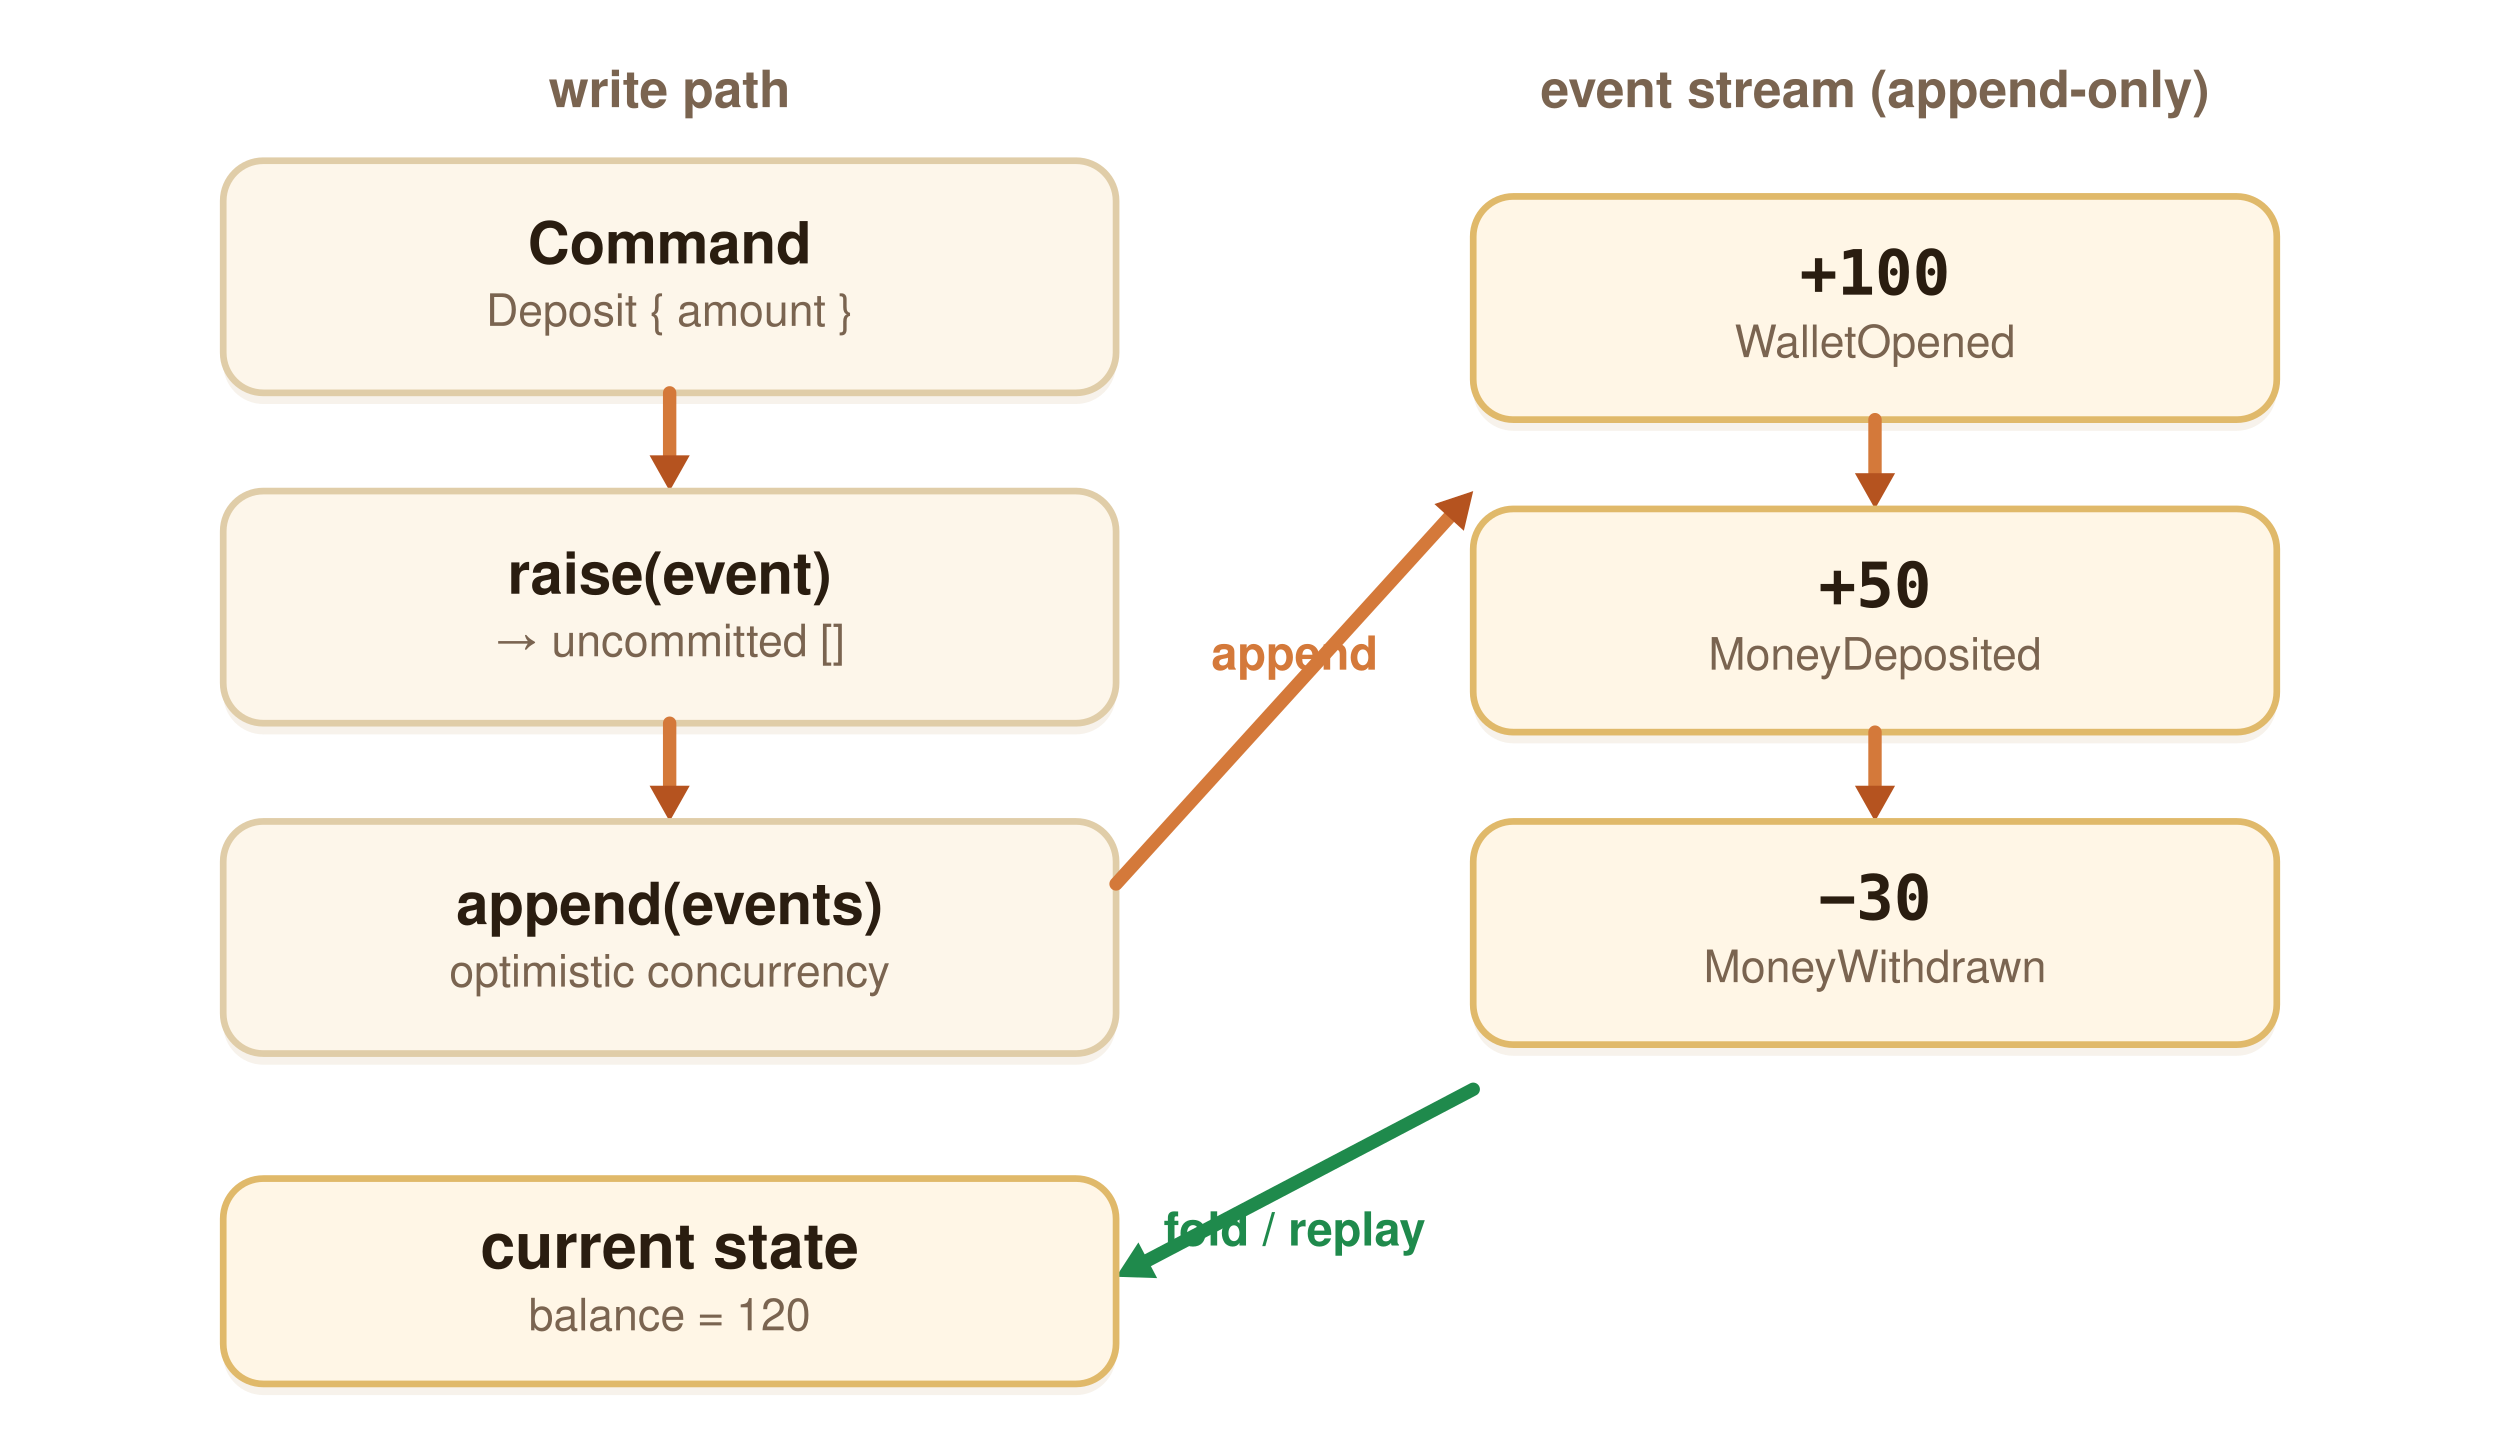
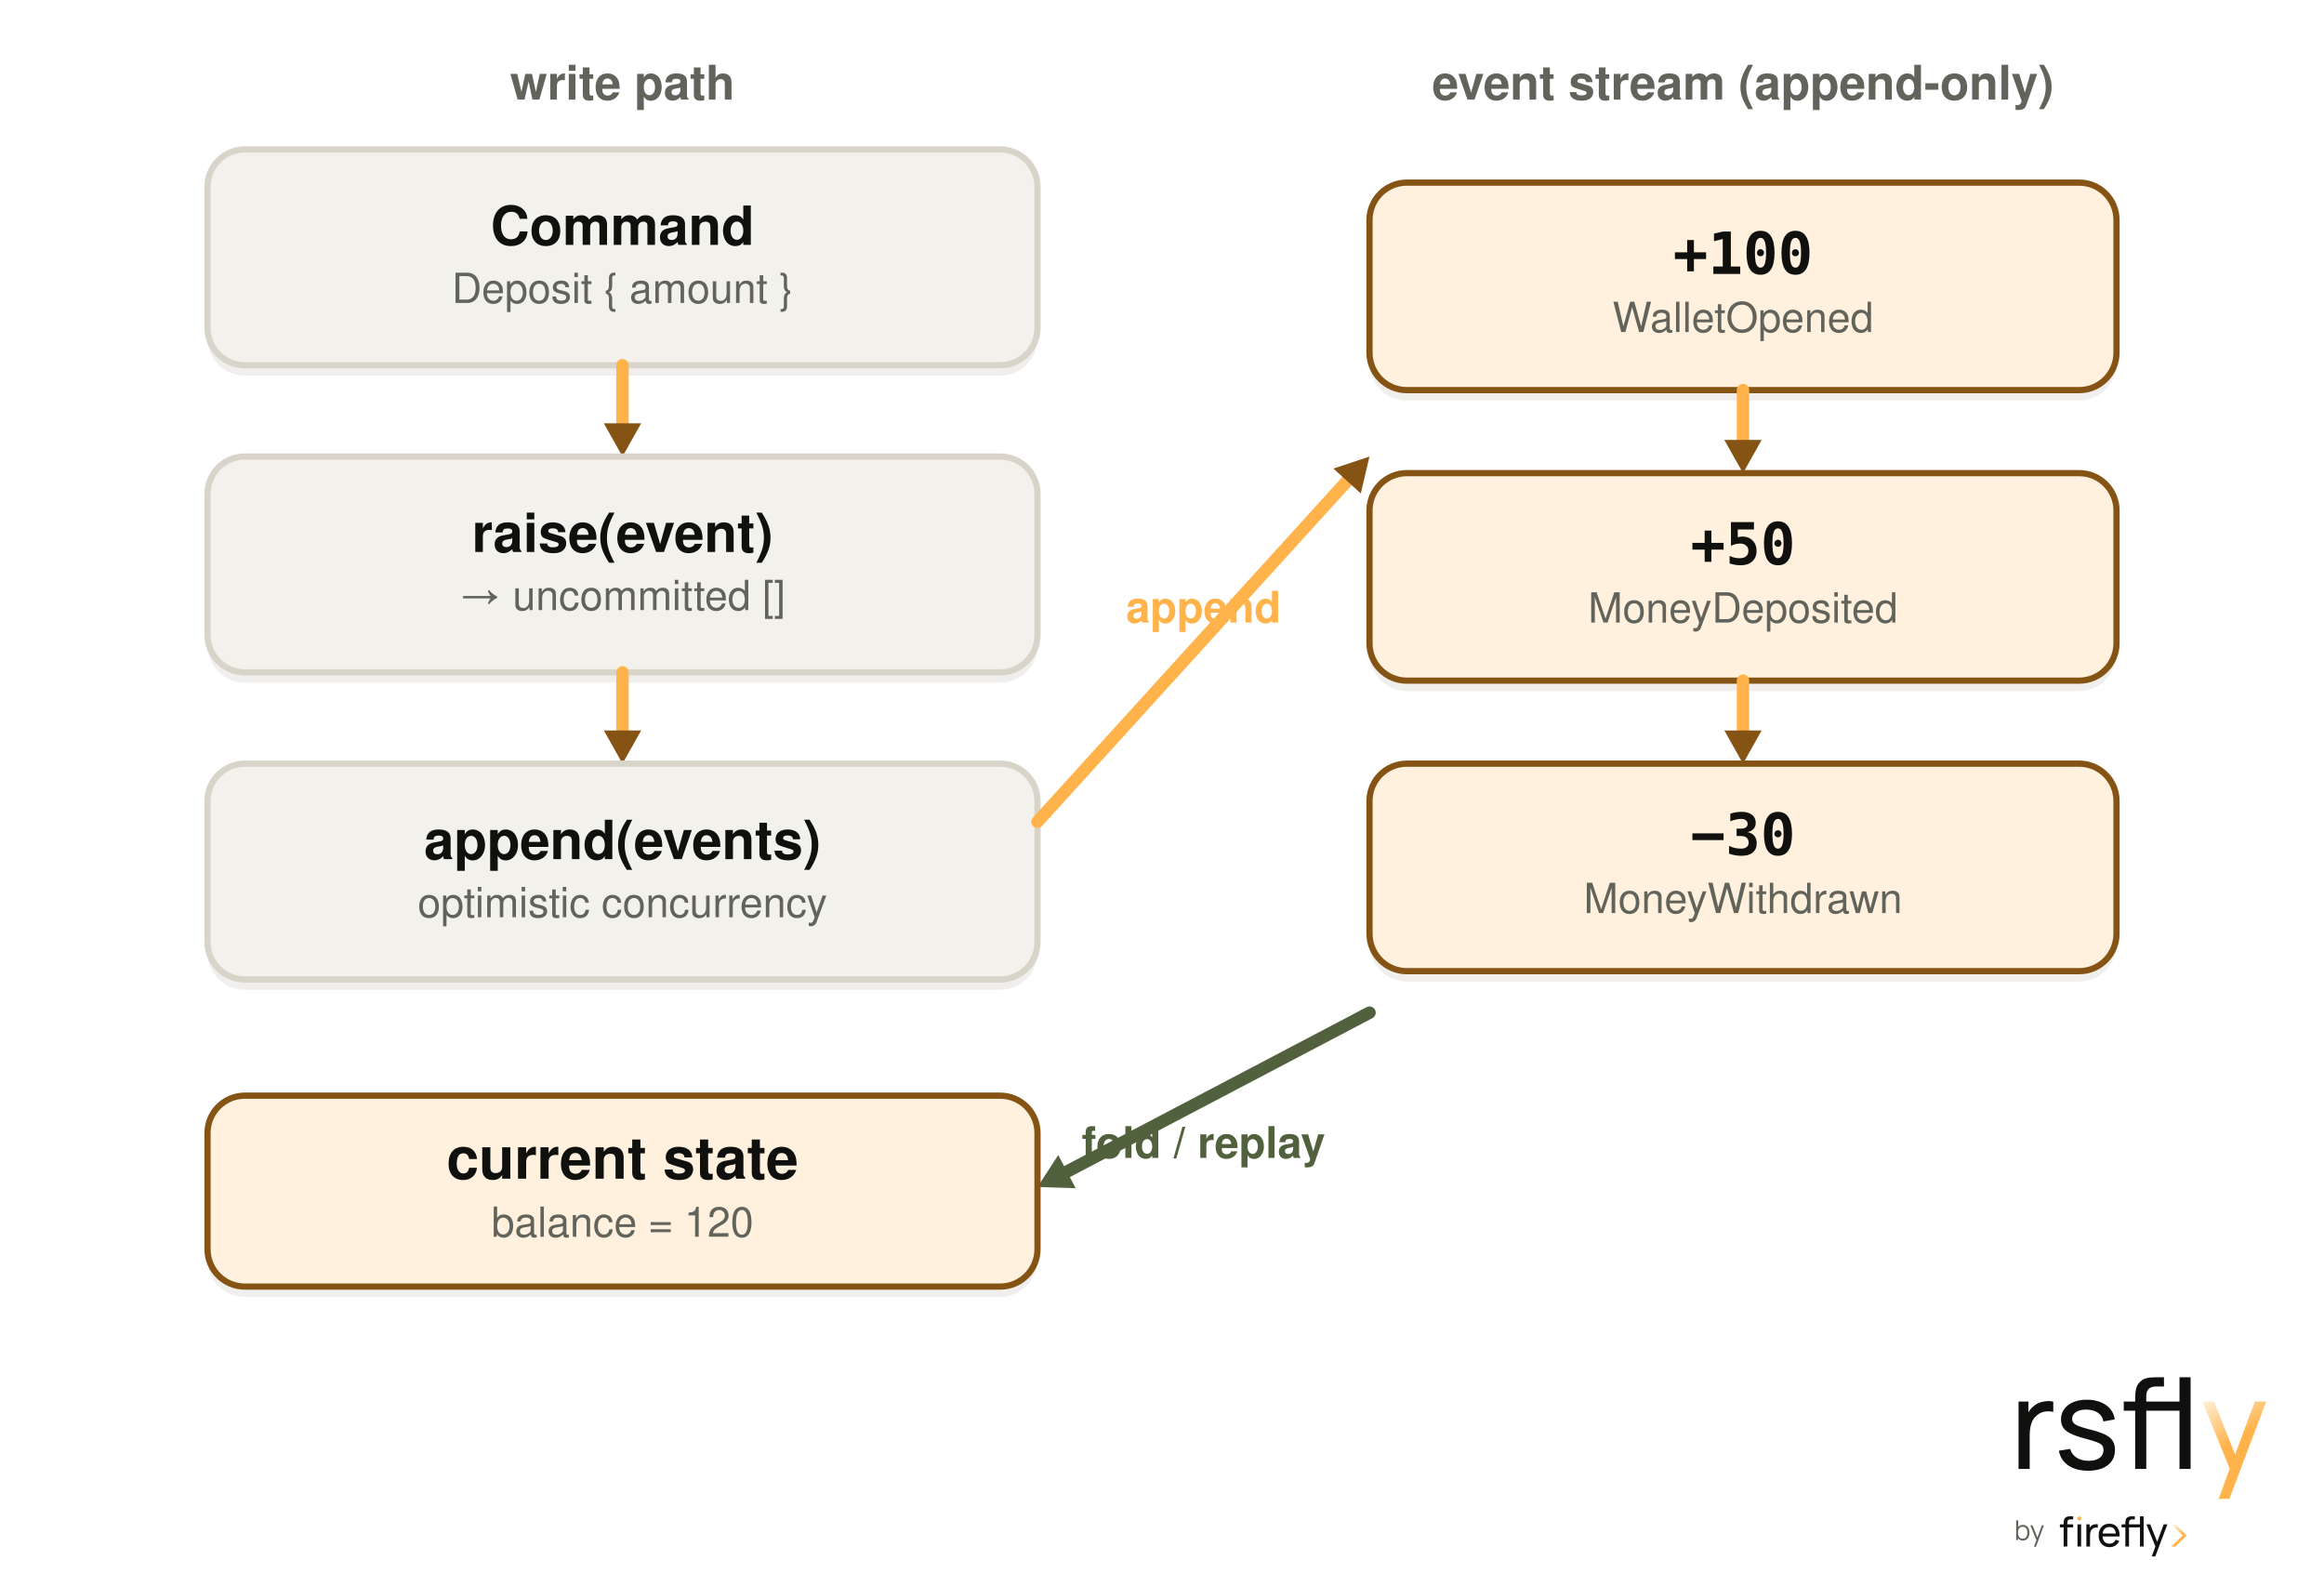
- <svg xmlns="http://www.w3.org/2000/svg" viewBox="0 0 560 322" role="img" aria-label="Event sourcing: a command raises an event onto the aggregate, EventStore append persists the events to an append-only stream under optimistic concurrency, and a later load folds the stream back into the current state" font-family="Avenir Next,Avenir,Helvetica Neue,Helvetica,Arial,sans-serif">
-   <text x="150.0" y="24.0" text-anchor="middle" font-size="11.5" font-weight="700" fill="#7a6450" font-family="Avenir Next,Avenir,Helvetica Neue,Helvetica,Arial,sans-serif">write path</text>
-   <rect x="50.0" y="38.5" width="200.0" height="52.0" rx="9" fill="#d9c4a3" opacity="0.22" />
-   <rect x="50.0" y="36.0" width="200.0" height="52.0" rx="9" fill="#fdf6ea" stroke="#e0cda8" stroke-width="1.5" />
-   <text x="150.0" y="59.0" text-anchor="middle" font-size="13.0" font-weight="700" fill="#2a1d10" font-family="Avenir Next,Avenir,Helvetica Neue,Helvetica,Arial,sans-serif">Command</text>
-   <text x="150.0" y="73.0" text-anchor="middle" font-size="10.0" fill="#7a6450" font-family="Avenir Next,Avenir,Helvetica Neue,Helvetica,Arial,sans-serif">Deposit { amount }</text>
-   <line x1="150.0" y1="88.0" x2="150.0" y2="102.0" stroke="#d4793a" stroke-width="3.0" stroke-linecap="round" />
-   <polygon points="150.0,110.0 145.5,102.0 154.5,102.0" fill="#b5531f" />
-   <rect x="50.0" y="112.5" width="200.0" height="52.0" rx="9" fill="#d9c4a3" opacity="0.22" />
-   <rect x="50.0" y="110.0" width="200.0" height="52.0" rx="9" fill="#fdf6ea" stroke="#e0cda8" stroke-width="1.5" />
-   <text x="150.0" y="133.0" text-anchor="middle" font-size="13.0" font-weight="700" fill="#2a1d10" font-family="Avenir Next,Avenir,Helvetica Neue,Helvetica,Arial,sans-serif">raise(event)</text>
-   <text x="150.0" y="147.0" text-anchor="middle" font-size="10.0" fill="#7a6450" font-family="Avenir Next,Avenir,Helvetica Neue,Helvetica,Arial,sans-serif">→ uncommitted []</text>
-   <line x1="150.0" y1="162.0" x2="150.0" y2="176.0" stroke="#d4793a" stroke-width="3.0" stroke-linecap="round" />
-   <polygon points="150.0,184.0 145.5,176.0 154.5,176.0" fill="#b5531f" />
-   <rect x="50.0" y="186.5" width="200.0" height="52.0" rx="9" fill="#d9c4a3" opacity="0.22" />
-   <rect x="50.0" y="184.0" width="200.0" height="52.0" rx="9" fill="#fdf6ea" stroke="#e0cda8" stroke-width="1.5" />
-   <text x="150.0" y="207.0" text-anchor="middle" font-size="13.0" font-weight="700" fill="#2a1d10" font-family="Avenir Next,Avenir,Helvetica Neue,Helvetica,Arial,sans-serif">append(events)</text>
-   <text x="150.0" y="221.0" text-anchor="middle" font-size="10.0" fill="#7a6450" font-family="Avenir Next,Avenir,Helvetica Neue,Helvetica,Arial,sans-serif">optimistic concurrency</text>
-   <text x="420.0" y="24.0" text-anchor="middle" font-size="11.5" font-weight="700" fill="#7a6450" font-family="Avenir Next,Avenir,Helvetica Neue,Helvetica,Arial,sans-serif">event stream (append-only)</text>
-   <rect x="330.0" y="46.5" width="180.0" height="50.0" rx="9" fill="#d9c4a3" opacity="0.22" />
-   <rect x="330.0" y="44.0" width="180.0" height="50.0" rx="9" fill="#fff6e6" stroke="#e0b96a" stroke-width="1.5" />
-   <text x="420.0" y="66.0" text-anchor="middle" font-size="14" font-weight="700" fill="#2a1d10" font-family="SF Mono,JetBrains Mono,Menlo,Consolas,monospace">+100</text>
-   <text x="420.0" y="80.0" text-anchor="middle" font-size="10.0" fill="#7a6450" font-family="Avenir Next,Avenir,Helvetica Neue,Helvetica,Arial,sans-serif">WalletOpened</text>
-   <line x1="420.0" y1="94.0" x2="420.0" y2="106.0" stroke="#d4793a" stroke-width="3.0" stroke-linecap="round" />
-   <polygon points="420.0,114.0 415.5,106.0 424.5,106.0" fill="#b5531f" />
-   <rect x="330.0" y="116.5" width="180.0" height="50.0" rx="9" fill="#d9c4a3" opacity="0.22" />
-   <rect x="330.0" y="114.0" width="180.0" height="50.0" rx="9" fill="#fff6e6" stroke="#e0b96a" stroke-width="1.5" />
-   <text x="420.0" y="136.0" text-anchor="middle" font-size="14" font-weight="700" fill="#2a1d10" font-family="SF Mono,JetBrains Mono,Menlo,Consolas,monospace">+50</text>
-   <text x="420.0" y="150.0" text-anchor="middle" font-size="10.0" fill="#7a6450" font-family="Avenir Next,Avenir,Helvetica Neue,Helvetica,Arial,sans-serif">MoneyDeposited</text>
-   <line x1="420.0" y1="164.0" x2="420.0" y2="176.0" stroke="#d4793a" stroke-width="3.0" stroke-linecap="round" />
-   <polygon points="420.0,184.0 415.5,176.0 424.5,176.0" fill="#b5531f" />
-   <rect x="330.0" y="186.5" width="180.0" height="50.0" rx="9" fill="#d9c4a3" opacity="0.22" />
-   <rect x="330.0" y="184.0" width="180.0" height="50.0" rx="9" fill="#fff6e6" stroke="#e0b96a" stroke-width="1.5" />
-   <text x="420.0" y="206.0" text-anchor="middle" font-size="14" font-weight="700" fill="#2a1d10" font-family="SF Mono,JetBrains Mono,Menlo,Consolas,monospace">−30</text>
-   <text x="420.0" y="220.0" text-anchor="middle" font-size="10.0" fill="#7a6450" font-family="Avenir Next,Avenir,Helvetica Neue,Helvetica,Arial,sans-serif">MoneyWithdrawn</text>
-   <line x1="250.0" y1="198.0" x2="324.6" y2="115.9" stroke="#d4793a" stroke-width="3.0" stroke-linecap="round" />
-   <polygon points="330.0,110.0 327.9,118.9 321.3,112.9" fill="#b5531f" />
-   <text x="290.0" y="150.0" text-anchor="middle" font-size="10.5" font-weight="600" fill="#d4793a" font-family="Avenir Next,Avenir,Helvetica Neue,Helvetica,Arial,sans-serif">append</text>
-   <line x1="330.0" y1="244.0" x2="257.1" y2="282.3" stroke="#1f8a4c" stroke-width="3.0" stroke-linecap="round" />
-   <polygon points="250.0,286.0 255.0,278.3 259.2,286.3" fill="#1f8a4c" />
-   <text x="290.0" y="279.0" text-anchor="middle" font-size="10.5" font-weight="600" fill="#1f8a4c" font-family="Avenir Next,Avenir,Helvetica Neue,Helvetica,Arial,sans-serif">fold / replay</text>
-   <rect x="50.0" y="266.5" width="200.0" height="46.0" rx="9" fill="#d9c4a3" opacity="0.22" />
-   <rect x="50.0" y="264.0" width="200.0" height="46.0" rx="9" fill="#fff6e6" stroke="#e0b96a" stroke-width="1.5" />
-   <text x="150.0" y="284.0" text-anchor="middle" font-size="14" font-weight="700" fill="#2a1d10" font-family="Avenir Next,Avenir,Helvetica Neue,Helvetica,Arial,sans-serif">current state</text>
-   <text x="150.0" y="298.0" text-anchor="middle" font-size="10.0" fill="#7a6450" font-family="Avenir Next,Avenir,Helvetica Neue,Helvetica,Arial,sans-serif">balance = 120</text>
+ <svg xmlns="http://www.w3.org/2000/svg" viewBox="0 0 560 382" role="img" aria-label="Event sourcing: a command raises an event onto the aggregate, EventStore append persists the events to an append-only stream under optimistic concurrency, and a later load folds the stream back into the current state" font-family="Avenir Next,Avenir,Helvetica Neue,Helvetica,Arial,sans-serif">
+   <text x="150.0" y="24.0" text-anchor="middle" font-size="11.5" font-weight="700" fill="#62645b" font-family="Avenir Next,Avenir,Helvetica Neue,Helvetica,Arial,sans-serif">write path</text>
+   <rect x="50.0" y="38.5" width="200.0" height="52.0" rx="9" fill="#bfb8ab" opacity="0.22" />
+   <rect x="50.0" y="36.0" width="200.0" height="52.0" rx="9" fill="#f3f1eb" stroke="#d8d4ca" stroke-width="1.5" />
+   <text x="150.0" y="59.0" text-anchor="middle" font-size="13.0" font-weight="700" fill="#10110f" font-family="Avenir Next,Avenir,Helvetica Neue,Helvetica,Arial,sans-serif">Command</text>
+   <text x="150.0" y="73.0" text-anchor="middle" font-size="10.0" fill="#62645b" font-family="Avenir Next,Avenir,Helvetica Neue,Helvetica,Arial,sans-serif">Deposit { amount }</text>
+   <line x1="150.0" y1="88.0" x2="150.0" y2="102.0" stroke="#ffb34a" stroke-width="3.0" stroke-linecap="round" />
+   <polygon points="150.0,110.0 145.5,102.0 154.5,102.0" fill="#855414" />
+   <rect x="50.0" y="112.5" width="200.0" height="52.0" rx="9" fill="#bfb8ab" opacity="0.22" />
+   <rect x="50.0" y="110.0" width="200.0" height="52.0" rx="9" fill="#f3f1eb" stroke="#d8d4ca" stroke-width="1.5" />
+   <text x="150.0" y="133.0" text-anchor="middle" font-size="13.0" font-weight="700" fill="#10110f" font-family="Avenir Next,Avenir,Helvetica Neue,Helvetica,Arial,sans-serif">raise(event)</text>
+   <text x="150.0" y="147.0" text-anchor="middle" font-size="10.0" fill="#62645b" font-family="Avenir Next,Avenir,Helvetica Neue,Helvetica,Arial,sans-serif">→ uncommitted []</text>
+   <line x1="150.0" y1="162.0" x2="150.0" y2="176.0" stroke="#ffb34a" stroke-width="3.0" stroke-linecap="round" />
+   <polygon points="150.0,184.0 145.5,176.0 154.5,176.0" fill="#855414" />
+   <rect x="50.0" y="186.5" width="200.0" height="52.0" rx="9" fill="#bfb8ab" opacity="0.22" />
+   <rect x="50.0" y="184.0" width="200.0" height="52.0" rx="9" fill="#f3f1eb" stroke="#d8d4ca" stroke-width="1.5" />
+   <text x="150.0" y="207.0" text-anchor="middle" font-size="13.0" font-weight="700" fill="#10110f" font-family="Avenir Next,Avenir,Helvetica Neue,Helvetica,Arial,sans-serif">append(events)</text>
+   <text x="150.0" y="221.0" text-anchor="middle" font-size="10.0" fill="#62645b" font-family="Avenir Next,Avenir,Helvetica Neue,Helvetica,Arial,sans-serif">optimistic concurrency</text>
+   <text x="420.0" y="24.0" text-anchor="middle" font-size="11.5" font-weight="700" fill="#62645b" font-family="Avenir Next,Avenir,Helvetica Neue,Helvetica,Arial,sans-serif">event stream (append-only)</text>
+   <rect x="330.0" y="46.5" width="180.0" height="50.0" rx="9" fill="#bfb8ab" opacity="0.22" />
+   <rect x="330.0" y="44.0" width="180.0" height="50.0" rx="9" fill="#fff1dd" stroke="#855414" stroke-width="1.5" />
+   <text x="420.0" y="66.0" text-anchor="middle" font-size="14" font-weight="700" fill="#10110f" font-family="SF Mono,JetBrains Mono,Menlo,Consolas,monospace">+100</text>
+   <text x="420.0" y="80.0" text-anchor="middle" font-size="10.0" fill="#62645b" font-family="Avenir Next,Avenir,Helvetica Neue,Helvetica,Arial,sans-serif">WalletOpened</text>
+   <line x1="420.0" y1="94.0" x2="420.0" y2="106.0" stroke="#ffb34a" stroke-width="3.0" stroke-linecap="round" />
+   <polygon points="420.0,114.0 415.5,106.0 424.5,106.0" fill="#855414" />
+   <rect x="330.0" y="116.5" width="180.0" height="50.0" rx="9" fill="#bfb8ab" opacity="0.22" />
+   <rect x="330.0" y="114.0" width="180.0" height="50.0" rx="9" fill="#fff1dd" stroke="#855414" stroke-width="1.5" />
+   <text x="420.0" y="136.0" text-anchor="middle" font-size="14" font-weight="700" fill="#10110f" font-family="SF Mono,JetBrains Mono,Menlo,Consolas,monospace">+50</text>
+   <text x="420.0" y="150.0" text-anchor="middle" font-size="10.0" fill="#62645b" font-family="Avenir Next,Avenir,Helvetica Neue,Helvetica,Arial,sans-serif">MoneyDeposited</text>
+   <line x1="420.0" y1="164.0" x2="420.0" y2="176.0" stroke="#ffb34a" stroke-width="3.0" stroke-linecap="round" />
+   <polygon points="420.0,184.0 415.5,176.0 424.5,176.0" fill="#855414" />
+   <rect x="330.0" y="186.5" width="180.0" height="50.0" rx="9" fill="#bfb8ab" opacity="0.22" />
+   <rect x="330.0" y="184.0" width="180.0" height="50.0" rx="9" fill="#fff1dd" stroke="#855414" stroke-width="1.5" />
+   <text x="420.0" y="206.0" text-anchor="middle" font-size="14" font-weight="700" fill="#10110f" font-family="SF Mono,JetBrains Mono,Menlo,Consolas,monospace">−30</text>
+   <text x="420.0" y="220.0" text-anchor="middle" font-size="10.0" fill="#62645b" font-family="Avenir Next,Avenir,Helvetica Neue,Helvetica,Arial,sans-serif">MoneyWithdrawn</text>
+   <line x1="250.0" y1="198.0" x2="324.6" y2="115.9" stroke="#ffb34a" stroke-width="3.0" stroke-linecap="round" />
+   <polygon points="330.0,110.0 327.9,118.9 321.3,112.9" fill="#855414" />
+   <text x="290.0" y="150.0" text-anchor="middle" font-size="10.5" font-weight="600" fill="#ffb34a" font-family="Avenir Next,Avenir,Helvetica Neue,Helvetica,Arial,sans-serif">append</text>
+   <line x1="330.0" y1="244.0" x2="257.1" y2="282.3" stroke="#52613d" stroke-width="3.0" stroke-linecap="round" />
+   <polygon points="250.0,286.0 255.0,278.3 259.2,286.3" fill="#52613d" />
+   <text x="290.0" y="279.0" text-anchor="middle" font-size="10.5" font-weight="600" fill="#52613d" font-family="Avenir Next,Avenir,Helvetica Neue,Helvetica,Arial,sans-serif">fold / replay</text>
+   <rect x="50.0" y="266.5" width="200.0" height="46.0" rx="9" fill="#bfb8ab" opacity="0.22" />
+   <rect x="50.0" y="264.0" width="200.0" height="46.0" rx="9" fill="#fff1dd" stroke="#855414" stroke-width="1.5" />
+   <text x="150.0" y="284.0" text-anchor="middle" font-size="14" font-weight="700" fill="#10110f" font-family="Avenir Next,Avenir,Helvetica Neue,Helvetica,Arial,sans-serif">current state</text>
+   <text x="150.0" y="298.0" text-anchor="middle" font-size="10.0" fill="#62645b" font-family="Avenir Next,Avenir,Helvetica Neue,Helvetica,Arial,sans-serif">balance = 120</text>
+   <svg x="480.0" y="326.0" width="72" height="52" viewBox="0 0 335.52 242">
+     <g fill="#10110f" transform="translate(20 130) scale(0.07 -0.07)">
+       <g transform="translate(0 0)">
+         <path d="M140 0L140 1080L299 1080L299 908Q310 927 323 945Q353 987 391 1014Q433 1048 486 1066Q539 1084 594 1087.5Q649 1091 697 1080L697 913Q641 928 574 921Q507 914 450 872Q398 835 369.5 782Q341 729 330 667.5Q319 606 319 542L319 0Z" />
+       </g>
+       <g transform="translate(707 0)">
+         <path d="M548 -29Q355 -29 231.5 55.5Q108 140 80 292L262 321Q284 233 363 181.5Q442 130 559 130Q670 130 733 176Q796 222 796 301Q796 347 775 375.5Q754 404 688.5 429Q623 454 491 489Q348 527 266 568Q184 609 149 663Q114 717 114 794Q114 889 166 960.5Q218 1032 311.5 1071Q405 1110 529 1110Q652 1110 749 1071Q846 1032 905.5 960.5Q965 889 976 794L794 761Q781 848 710.5 898Q640 948 529 951Q424 955 358.5 914Q293 873 293 803Q293 764 317.5 736Q342 708 408.5 683Q475 658 602 626Q745 590 827.5 547.5Q910 505 945 447.5Q980 390 980 306Q980 150 865 60.5Q750 -29 548 -29Z" />
+       </g>
+       <g transform="translate(1768 0)">
+         <path d="M243 0L243 933L60 933L60 1080L243 1080L243 1139Q243 1181 247 1224.5Q251 1268 265 1309.5Q279 1351 311 1386Q348 1427 392 1444.5Q436 1462 481.5 1466Q527 1470 568 1470L705 1470L705 1322L578 1322Q499 1322 460 1283.5Q421 1245 421 1167L421 1080L954 1080L954 1470L1132 1470L1132 0L954 0L954 933L421 933L421 0Z" />
+       </g>
+       <g transform="translate(3060 0)">
+         <g data-family-terminal="trail-y">
+           <defs>
+             <linearGradient id="figure-rsfly-family-rsfly-20-130-140" gradientUnits="userSpaceOnUse" x1="30" y1="1080" x2="554" y2="230">
+               <stop offset="0" stop-color="#ffb34a" stop-opacity="0.2" />
+               <stop offset="0.8" stop-color="#ffb34a" stop-opacity="1" />
+             </linearGradient>
+           </defs>
+           <path d="M290 -480L468 4L30 1080L217 1080L554 230L870 1080L1051 1080L463 -480Z" fill="url(#figure-rsfly-family-rsfly-20-130-140)" />
+         </g>
+       </g>
+     </g>
+     <g fill="#62645b" transform="translate(25 210) scale(0.0155 -0.0155)">
+       <path d="M625 -30Q476 -30 373 46Q314 89 271 150L271 0L139 0L139 1440L287 1440L287 953Q325 1001 375 1036Q479 1110 631 1110Q779 1110 885 1035Q991 960 1047.5 831Q1104 702 1104 541Q1104 379 1047 250Q990 121 883 45.5Q776 -30 625 -30ZM610 107Q723 107 798 164Q873 221 910.5 319.5Q948 418 948 541Q948 663 911 761Q874 859 798.5 916Q723 973 607 973Q494 973 419.5 918Q345 863 308 765.5Q271 668 271 541Q271 416 308 317.5Q345 219 420 163Q495 107 610 107Z" transform="translate(0 0)" />
+       <path d="M294 -480L472 3L33 1080L189 1080L544 192L871 1080L1021 1080L441 -480Z" transform="translate(1131 0)" />
+     </g>
+     <svg x="76" y="183" width="143" height="45.48" viewBox="5 -148 619.4 197">
+       <defs>
+         <linearGradient id="figure-rsfly-firefly-trail" gradientUnits="userSpaceOnUse" x1="567.4" y1="-108" x2="623.4" y2="-54">
+           <stop offset="0" stop-color="#ffb34a" stop-opacity="0.2" />
+           <stop offset="0.8" stop-color="#ffb34a" stop-opacity="1" />
+         </linearGradient>
+       </defs>
+       <path d="M24.3 0L24.3 -93.3L6 -93.3L6 -108L24.3 -108L24.3 -113.9Q24.3 -118.1 24.7 -122.45Q25.1 -126.8 26.5 -130.95Q27.9 -135.1 31.1 -138.6Q34.8 -142.7 39.2 -144.45Q43.6 -146.2 48.15 -146.6Q52.7 -147 56.8 -147L70.5 -147L70.5 -132.2L57.8 -132.2Q49.9 -132.2 46 -128.35Q42.1 -124.5 42.1 -116.7L42.1 -108L70.5 -108L70.5 -93.3L42.1 -93.3L42.1 0ZM91.5 0L91.5 -108L109.3 -108L109.3 0ZM134.8 0L134.8 -108L150.7 -108L150.7 -90.8Q151.8 -92.7 153.1 -94.5Q156.1 -98.7 159.9 -101.4Q164.1 -104.8 169.4 -106.6Q174.7 -108.4 180.2 -108.75Q185.7 -109.1 190.5 -108L190.5 -91.3Q184.9 -92.8 178.2 -92.1Q171.5 -91.4 165.8 -87.2Q160.6 -83.5 157.75 -78.2Q154.9 -72.9 153.8 -66.75Q152.7 -60.6 152.7 -54.2L152.7 0ZM247.3 3Q231.4 3 219.55 -4.05Q207.7 -11.1 201.1 -23.75Q194.5 -36.4 194.5 -53.3Q194.5 -71 201 -83.95Q207.5 -96.9 219.15 -103.95Q230.8 -111 246.5 -111Q262.8 -111 274.25 -103.5Q285.7 -96 291.45 -82.1Q297.2 -68.2 296.4 -49L213.6 -49Q214.6 -33.5 222 -24.4Q230.6 -13.9 246.5 -13.9Q257.2 -13.9 265.1 -18.8Q273 -23.7 277.5 -32.9L294.6 -27Q288.3 -12.7 275.65 -4.85Q263 3 247.3 3ZM277.9 -63.3Q276.5 -77.4 270.3 -85.2Q262.5 -95 247.1 -95Q230.6 -95 222 -84.4Q215.5 -76.4 213.9 -63.3ZM324.4 0L324.4 -93.3L306.1 -93.3L306.1 -108L324.4 -108L324.4 -113.9Q324.4 -118.1 324.8 -122.45Q325.2 -126.8 326.6 -130.95Q328 -135.1 331.2 -138.6Q334.9 -142.7 339.3 -144.45Q343.7 -146.2 348.25 -146.6Q352.8 -147 356.9 -147L370.6 -147L370.6 -132.2L357.9 -132.2Q350 -132.2 346.1 -128.35Q342.2 -124.5 342.2 -116.7L342.2 -108L395.5 -108L395.5 -147L413.3 -147L413.3 0L395.5 0L395.5 -93.3L342.2 -93.3L342.2 0ZM452.8 48L470.6 -0.4L426.8 -108L445.5 -108L479.2 -23L510.8 -108L528.9 -108L470.1 48Z" fill="#10110f" />
+       <circle cx="100.4" cy="-136.3" r="9.97" fill="#ffb34a" />
+       <path d="M567.4 -108L623.4 -54L603.4 -54L547.4 -108Z" fill="url(#figure-rsfly-firefly-trail)" />
+       <path d="M623.4 -54L567.4 0L547.4 0L603.4 -54Z" fill="#ffb34a" />
+     </svg>
+   </svg>
</svg>
